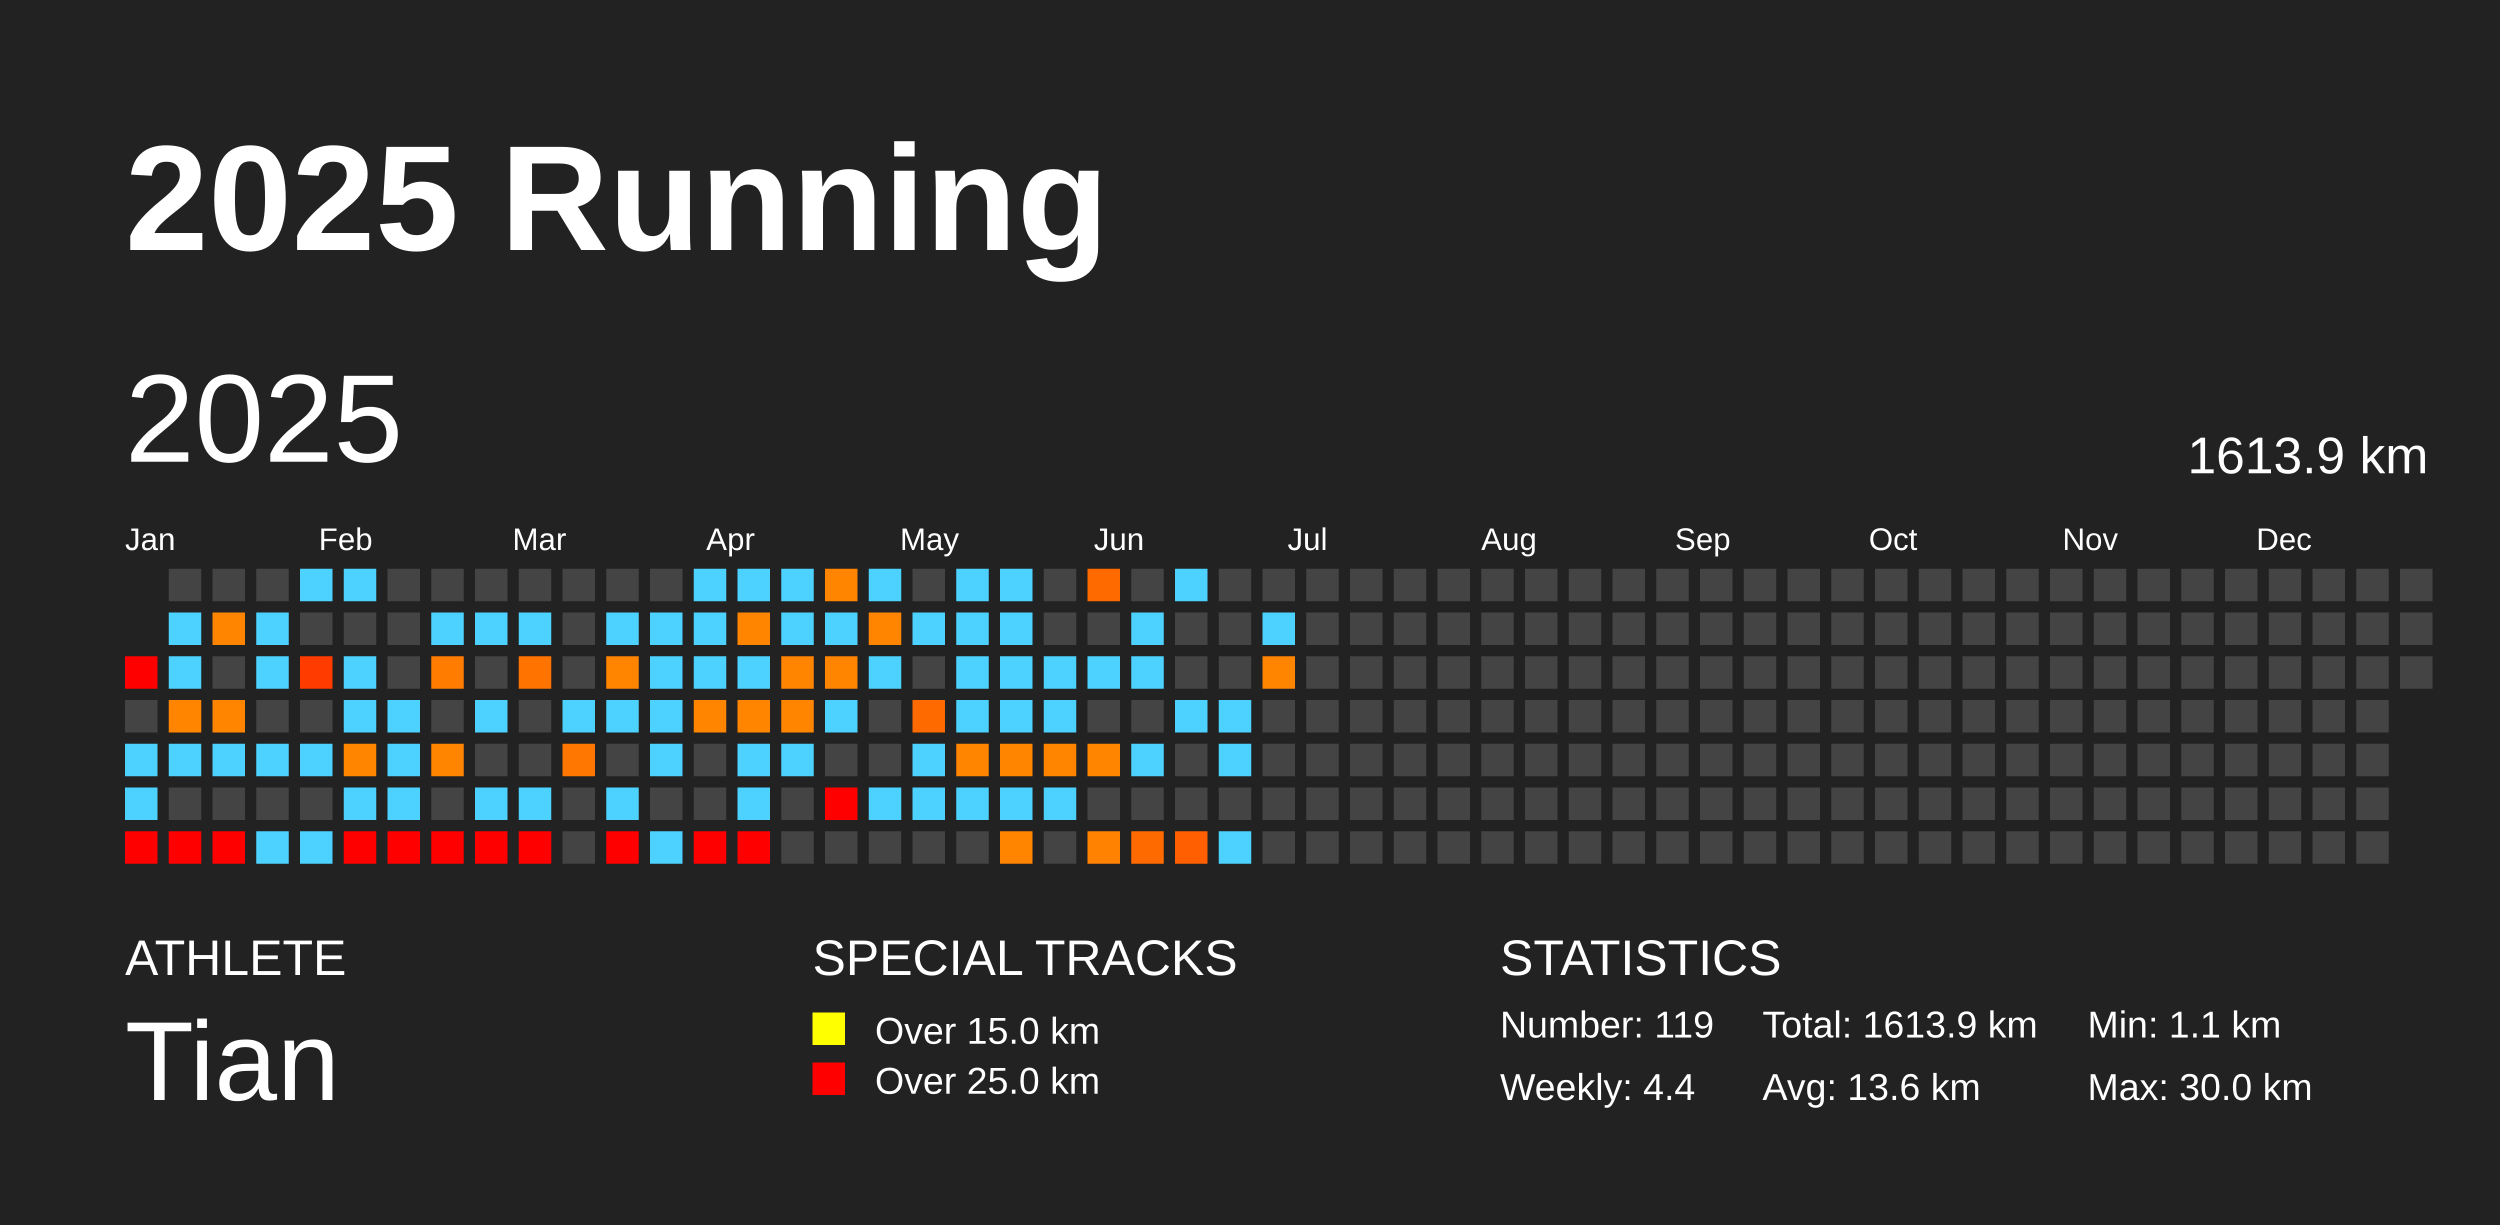
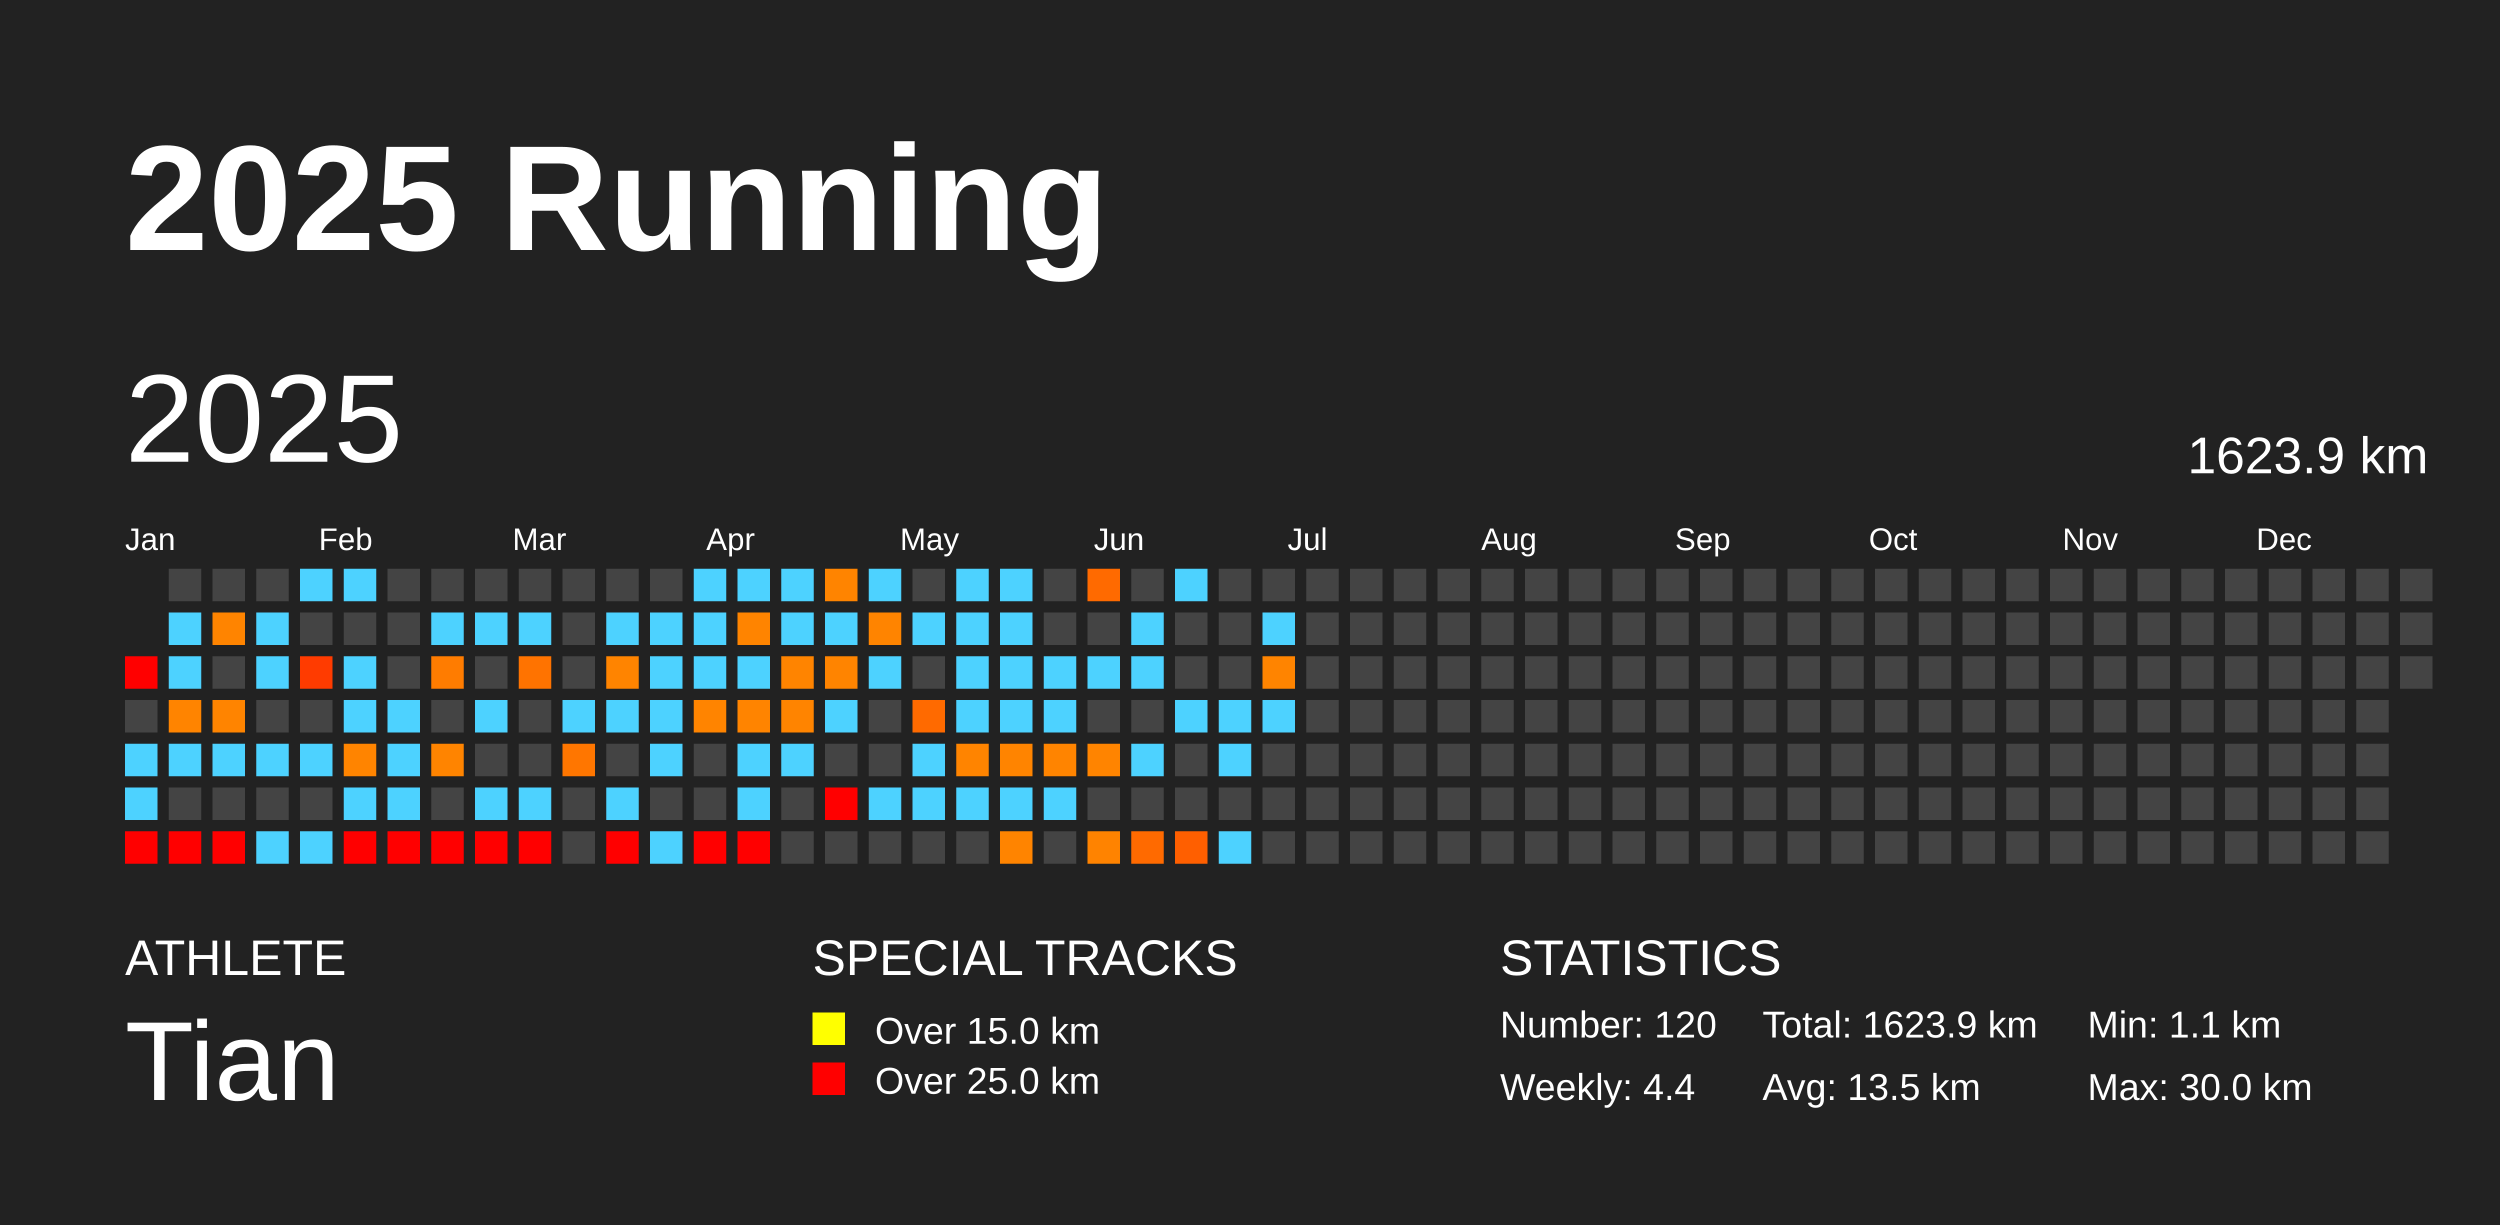
<svg xmlns="http://www.w3.org/2000/svg" baseProfile="full" height="98mm" version="1.1" viewBox="0,0,200,98" width="200mm">
  <defs />
  <rect fill="#222222" height="98" width="200" x="0" y="0" />
  <text fill="#FFFFFF" style="font-size:12px; font-family:Arial; font-weight:bold;" x="10" y="20">2025 Running</text>
  <text fill="#FFFFFF" style="font-size:4px; font-family:Arial" x="10" y="78">ATHLETE</text>
  <text fill="#FFFFFF" style="font-size:9px; font-family:Arial" x="10" y="88">Tian</text>
  <text fill="#FFFFFF" style="font-size:4px; font-family:Arial" x="65" y="78">SPECIAL TRACKS</text>
  <rect fill="yellow" height="2.6" width="2.6" x="65" y="81" />
  <text fill="#FFFFFF" style="font-size:3px; font-family:Arial" x="70" y="83.5">Over 15.0 km</text>
  <rect fill="red" height="2.6" width="2.6" x="65" y="85" />
  <text fill="#FFFFFF" style="font-size:3px; font-family:Arial" x="70" y="87.5">Over 25.0 km</text>
  <text fill="#FFFFFF" style="font-size:4px; font-family:Arial" x="120" y="78">STATISTICS</text>
-   <text fill="#FFFFFF" style="font-size:3px; font-family:Arial" x="120" y="83">Number: 119</text>
+   <text fill="#FFFFFF" style="font-size:3px; font-family:Arial" x="120" y="83">Number: 120</text>
  <text fill="#FFFFFF" style="font-size:3px; font-family:Arial" x="120" y="88">Weekly: 4.4</text>
-   <text fill="#FFFFFF" style="font-size:3px; font-family:Arial" x="141" y="83">Total: 1613.9 km</text>
-   <text fill="#FFFFFF" style="font-size:3px; font-family:Arial" x="141" y="88">Avg: 13.6 km</text>
+   <text fill="#FFFFFF" style="font-size:3px; font-family:Arial" x="141" y="83">Total: 1623.9 km</text>
+   <text fill="#FFFFFF" style="font-size:3px; font-family:Arial" x="141" y="88">Avg: 13.5 km</text>
  <text fill="#FFFFFF" style="font-size:3px; font-family:Arial" x="167" y="83">Min: 1.1 km</text>
  <text fill="#FFFFFF" style="font-size:3px; font-family:Arial" x="167" y="88">Max: 30.0 km</text>
  <text dominant-baseline="hanging" fill="#FFFFFF" style="font-size:10.0px; font-family:Arial;" x="10" y="30">2025</text>
-   <text dominant-baseline="hanging" fill="#FFFFFF" style="font-size:4.125px; font-family:Arial;" x="175" y="35">1613.9 km</text>
+   <text dominant-baseline="hanging" fill="#FFFFFF" style="font-size:4.125px; font-family:Arial;" x="175" y="35">1623.9 km</text>
  <text fill="#FFFFFF" style="font-size:2.5px; font-family:Arial" x="10.0" y="44">Jan</text>
  <text fill="#FFFFFF" style="font-size:2.5px; font-family:Arial" x="25.5" y="44">Feb</text>
  <text fill="#FFFFFF" style="font-size:2.5px; font-family:Arial" x="41.0" y="44">Mar</text>
  <text fill="#FFFFFF" style="font-size:2.5px; font-family:Arial" x="56.5" y="44">Apr</text>
  <text fill="#FFFFFF" style="font-size:2.5px; font-family:Arial" x="72.0" y="44">May</text>
  <text fill="#FFFFFF" style="font-size:2.5px; font-family:Arial" x="87.5" y="44">Jun</text>
  <text fill="#FFFFFF" style="font-size:2.5px; font-family:Arial" x="103.0" y="44">Jul</text>
  <text fill="#FFFFFF" style="font-size:2.5px; font-family:Arial" x="118.5" y="44">Aug</text>
  <text fill="#FFFFFF" style="font-size:2.5px; font-family:Arial" x="134.0" y="44">Sep</text>
  <text fill="#FFFFFF" style="font-size:2.5px; font-family:Arial" x="149.5" y="44">Oct</text>
  <text fill="#FFFFFF" style="font-size:2.5px; font-family:Arial" x="165.0" y="44">Nov</text>
  <text fill="#FFFFFF" style="font-size:2.5px; font-family:Arial" x="180.5" y="44">Dec</text>
  <rect fill="red" height="2.6" width="2.6" x="10.0" y="52.5" />
  <rect fill="#444444" height="2.6" width="2.6" x="10.0" y="56.0" />
  <rect fill="#4dd2ff" height="2.6" width="2.6" x="10.0" y="59.5" />
  <rect fill="#4dd2ff" height="2.6" width="2.6" x="10.0" y="63.0" />
  <rect fill="red" height="2.6" width="2.6" x="10.0" y="66.5" />
  <rect fill="#444444" height="2.6" width="2.6" x="13.5" y="45.5" />
  <rect fill="#4dd2ff" height="2.6" width="2.6" x="13.5" y="49.0" />
  <rect fill="#4dd2ff" height="2.6" width="2.6" x="13.5" y="52.5" />
  <rect fill="#ff8400" height="2.6" width="2.6" x="13.5" y="56.0" />
  <rect fill="#4dd2ff" height="2.6" width="2.6" x="13.5" y="59.5" />
  <rect fill="#444444" height="2.6" width="2.6" x="13.5" y="63.0" />
  <rect fill="red" height="2.6" width="2.6" x="13.5" y="66.5" />
  <rect fill="#444444" height="2.6" width="2.6" x="17.0" y="45.5" />
  <rect fill="#ff8400" height="2.6" width="2.6" x="17.0" y="49.0" />
  <rect fill="#444444" height="2.6" width="2.6" x="17.0" y="52.5" />
  <rect fill="#ff8400" height="2.6" width="2.6" x="17.0" y="56.0" />
  <rect fill="#4dd2ff" height="2.6" width="2.6" x="17.0" y="59.5" />
  <rect fill="#444444" height="2.6" width="2.6" x="17.0" y="63.0" />
  <rect fill="red" height="2.6" width="2.6" x="17.0" y="66.5" />
  <rect fill="#444444" height="2.6" width="2.6" x="20.5" y="45.5" />
  <rect fill="#4dd2ff" height="2.6" width="2.6" x="20.5" y="49.0" />
  <rect fill="#4dd2ff" height="2.6" width="2.6" x="20.5" y="52.5" />
  <rect fill="#444444" height="2.6" width="2.6" x="20.5" y="56.0" />
  <rect fill="#4dd2ff" height="2.6" width="2.6" x="20.5" y="59.5" />
  <rect fill="#444444" height="2.6" width="2.6" x="20.5" y="63.0" />
  <rect fill="#4dd2ff" height="2.6" width="2.6" x="20.5" y="66.5" />
  <rect fill="#4dd2ff" height="2.6" width="2.6" x="24.0" y="45.5" />
  <rect fill="#444444" height="2.6" width="2.6" x="24.0" y="49.0" />
  <rect fill="#ff3b00" height="2.6" width="2.6" x="24.0" y="52.5" />
  <rect fill="#444444" height="2.6" width="2.6" x="24.0" y="56.0" />
  <rect fill="#4dd2ff" height="2.6" width="2.6" x="24.0" y="59.5" />
  <rect fill="#444444" height="2.6" width="2.6" x="24.0" y="63.0" />
  <rect fill="#4dd2ff" height="2.6" width="2.6" x="24.0" y="66.5" />
  <rect fill="#4dd2ff" height="2.6" width="2.6" x="27.5" y="45.5" />
  <rect fill="#444444" height="2.6" width="2.6" x="27.5" y="49.0" />
  <rect fill="#4dd2ff" height="2.6" width="2.6" x="27.5" y="52.5" />
  <rect fill="#4dd2ff" height="2.6" width="2.6" x="27.5" y="56.0" />
  <rect fill="#ff8400" height="2.6" width="2.6" x="27.5" y="59.5" />
  <rect fill="#4dd2ff" height="2.6" width="2.6" x="27.5" y="63.0" />
  <rect fill="red" height="2.6" width="2.6" x="27.5" y="66.5" />
  <rect fill="#444444" height="2.6" width="2.6" x="31.0" y="45.5" />
  <rect fill="#444444" height="2.6" width="2.6" x="31.0" y="49.0" />
  <rect fill="#444444" height="2.6" width="2.6" x="31.0" y="52.5" />
  <rect fill="#4dd2ff" height="2.6" width="2.6" x="31.0" y="56.0" />
  <rect fill="#4dd2ff" height="2.6" width="2.6" x="31.0" y="59.5" />
  <rect fill="#4dd2ff" height="2.6" width="2.6" x="31.0" y="63.0" />
  <rect fill="red" height="2.6" width="2.6" x="31.0" y="66.5" />
  <rect fill="#444444" height="2.6" width="2.6" x="34.5" y="45.5" />
  <rect fill="#4dd2ff" height="2.6" width="2.6" x="34.5" y="49.0" />
  <rect fill="#ff7c00" height="2.6" width="2.6" x="34.5" y="52.5" />
  <rect fill="#444444" height="2.6" width="2.6" x="34.5" y="56.0" />
  <rect fill="#ff8400" height="2.6" width="2.6" x="34.5" y="59.5" />
  <rect fill="#444444" height="2.6" width="2.6" x="34.5" y="63.0" />
  <rect fill="red" height="2.6" width="2.6" x="34.5" y="66.5" />
  <rect fill="#444444" height="2.6" width="2.6" x="38.0" y="45.5" />
  <rect fill="#4dd2ff" height="2.6" width="2.6" x="38.0" y="49.0" />
  <rect fill="#444444" height="2.6" width="2.6" x="38.0" y="52.5" />
  <rect fill="#4dd2ff" height="2.6" width="2.6" x="38.0" y="56.0" />
  <rect fill="#444444" height="2.6" width="2.6" x="38.0" y="59.5" />
  <rect fill="#4dd2ff" height="2.6" width="2.6" x="38.0" y="63.0" />
  <rect fill="red" height="2.6" width="2.6" x="38.0" y="66.5" />
  <rect fill="#444444" height="2.6" width="2.6" x="41.5" y="45.5" />
  <rect fill="#4dd2ff" height="2.6" width="2.6" x="41.5" y="49.0" />
  <rect fill="#ff7300" height="2.6" width="2.6" x="41.5" y="52.5" />
  <rect fill="#444444" height="2.6" width="2.6" x="41.5" y="56.0" />
  <rect fill="#444444" height="2.6" width="2.6" x="41.5" y="59.5" />
  <rect fill="#4dd2ff" height="2.6" width="2.6" x="41.5" y="63.0" />
  <rect fill="red" height="2.6" width="2.6" x="41.5" y="66.5" />
  <rect fill="#444444" height="2.6" width="2.6" x="45.0" y="45.5" />
  <rect fill="#444444" height="2.6" width="2.6" x="45.0" y="49.0" />
  <rect fill="#444444" height="2.6" width="2.6" x="45.0" y="52.5" />
  <rect fill="#4dd2ff" height="2.6" width="2.6" x="45.0" y="56.0" />
  <rect fill="#ff7600" height="2.6" width="2.6" x="45.0" y="59.5" />
  <rect fill="#444444" height="2.6" width="2.6" x="45.0" y="63.0" />
  <rect fill="#444444" height="2.6" width="2.6" x="45.0" y="66.5" />
  <rect fill="#444444" height="2.6" width="2.6" x="48.5" y="45.5" />
  <rect fill="#4dd2ff" height="2.6" width="2.6" x="48.5" y="49.0" />
  <rect fill="#ff8400" height="2.6" width="2.6" x="48.5" y="52.5" />
  <rect fill="#4dd2ff" height="2.6" width="2.6" x="48.5" y="56.0" />
  <rect fill="#444444" height="2.6" width="2.6" x="48.5" y="59.5" />
  <rect fill="#4dd2ff" height="2.6" width="2.6" x="48.5" y="63.0" />
  <rect fill="red" height="2.6" width="2.6" x="48.5" y="66.5" />
  <rect fill="#444444" height="2.6" width="2.6" x="52.0" y="45.5" />
  <rect fill="#4dd2ff" height="2.6" width="2.6" x="52.0" y="49.0" />
  <rect fill="#4dd2ff" height="2.6" width="2.6" x="52.0" y="52.5" />
  <rect fill="#4dd2ff" height="2.6" width="2.6" x="52.0" y="56.0" />
  <rect fill="#4dd2ff" height="2.6" width="2.6" x="52.0" y="59.5" />
  <rect fill="#444444" height="2.6" width="2.6" x="52.0" y="63.0" />
  <rect fill="#4dd2ff" height="2.6" width="2.6" x="52.0" y="66.5" />
  <rect fill="#4dd2ff" height="2.6" width="2.6" x="55.5" y="45.5" />
  <rect fill="#4dd2ff" height="2.6" width="2.6" x="55.5" y="49.0" />
  <rect fill="#4dd2ff" height="2.6" width="2.6" x="55.5" y="52.5" />
  <rect fill="#ff8400" height="2.6" width="2.6" x="55.5" y="56.0" />
  <rect fill="#444444" height="2.6" width="2.6" x="55.5" y="59.5" />
  <rect fill="#444444" height="2.6" width="2.6" x="55.5" y="63.0" />
  <rect fill="red" height="2.6" width="2.6" x="55.5" y="66.5" />
  <rect fill="#4dd2ff" height="2.6" width="2.6" x="59.0" y="45.5" />
  <rect fill="#ff8400" height="2.6" width="2.6" x="59.0" y="49.0" />
  <rect fill="#4dd2ff" height="2.6" width="2.6" x="59.0" y="52.5" />
  <rect fill="#ff8400" height="2.6" width="2.6" x="59.0" y="56.0" />
  <rect fill="#4dd2ff" height="2.6" width="2.6" x="59.0" y="59.5" />
  <rect fill="#4dd2ff" height="2.6" width="2.6" x="59.0" y="63.0" />
  <rect fill="red" height="2.6" width="2.6" x="59.0" y="66.5" />
  <rect fill="#4dd2ff" height="2.6" width="2.6" x="62.5" y="45.5" />
  <rect fill="#4dd2ff" height="2.6" width="2.6" x="62.5" y="49.0" />
  <rect fill="#ff8400" height="2.6" width="2.6" x="62.5" y="52.5" />
  <rect fill="#ff8400" height="2.6" width="2.6" x="62.5" y="56.0" />
  <rect fill="#4dd2ff" height="2.6" width="2.6" x="62.5" y="59.5" />
  <rect fill="#444444" height="2.6" width="2.6" x="62.5" y="63.0" />
  <rect fill="#444444" height="2.6" width="2.6" x="62.5" y="66.5" />
  <rect fill="#ff8400" height="2.6" width="2.6" x="66.0" y="45.5" />
  <rect fill="#4dd2ff" height="2.6" width="2.6" x="66.0" y="49.0" />
  <rect fill="#ff8400" height="2.6" width="2.6" x="66.0" y="52.5" />
  <rect fill="#4dd2ff" height="2.6" width="2.6" x="66.0" y="56.0" />
  <rect fill="#444444" height="2.6" width="2.6" x="66.0" y="59.5" />
  <rect fill="red" height="2.6" width="2.6" x="66.0" y="63.0" />
  <rect fill="#444444" height="2.6" width="2.6" x="66.0" y="66.5" />
  <rect fill="#4dd2ff" height="2.6" width="2.6" x="69.5" y="45.5" />
  <rect fill="#ff8400" height="2.6" width="2.6" x="69.5" y="49.0" />
  <rect fill="#4dd2ff" height="2.6" width="2.6" x="69.5" y="52.5" />
  <rect fill="#444444" height="2.6" width="2.6" x="69.5" y="56.0" />
  <rect fill="#444444" height="2.6" width="2.6" x="69.5" y="59.5" />
  <rect fill="#4dd2ff" height="2.6" width="2.6" x="69.5" y="63.0" />
  <rect fill="#444444" height="2.6" width="2.6" x="69.5" y="66.5" />
  <rect fill="#444444" height="2.6" width="2.6" x="73.0" y="45.5" />
  <rect fill="#4dd2ff" height="2.6" width="2.6" x="73.0" y="49.0" />
  <rect fill="#444444" height="2.6" width="2.6" x="73.0" y="52.5" />
  <rect fill="#ff6a00" height="2.6" width="2.6" x="73.0" y="56.0" />
  <rect fill="#4dd2ff" height="2.6" width="2.6" x="73.0" y="59.5" />
  <rect fill="#4dd2ff" height="2.6" width="2.6" x="73.0" y="63.0" />
  <rect fill="#444444" height="2.6" width="2.6" x="73.0" y="66.5" />
  <rect fill="#4dd2ff" height="2.6" width="2.6" x="76.5" y="45.5" />
  <rect fill="#4dd2ff" height="2.6" width="2.6" x="76.5" y="49.0" />
  <rect fill="#4dd2ff" height="2.6" width="2.6" x="76.5" y="52.5" />
  <rect fill="#4dd2ff" height="2.6" width="2.6" x="76.5" y="56.0" />
  <rect fill="#ff8400" height="2.6" width="2.6" x="76.5" y="59.5" />
  <rect fill="#4dd2ff" height="2.6" width="2.6" x="76.5" y="63.0" />
  <rect fill="#444444" height="2.6" width="2.6" x="76.5" y="66.5" />
  <rect fill="#4dd2ff" height="2.6" width="2.6" x="80.0" y="45.5" />
  <rect fill="#4dd2ff" height="2.6" width="2.6" x="80.0" y="49.0" />
  <rect fill="#4dd2ff" height="2.6" width="2.6" x="80.0" y="52.5" />
  <rect fill="#4dd2ff" height="2.6" width="2.6" x="80.0" y="56.0" />
  <rect fill="#ff8400" height="2.6" width="2.6" x="80.0" y="59.5" />
  <rect fill="#4dd2ff" height="2.6" width="2.6" x="80.0" y="63.0" />
  <rect fill="#ff8400" height="2.6" width="2.6" x="80.0" y="66.5" />
  <rect fill="#444444" height="2.6" width="2.6" x="83.5" y="45.5" />
  <rect fill="#444444" height="2.6" width="2.6" x="83.5" y="49.0" />
  <rect fill="#4dd2ff" height="2.6" width="2.6" x="83.5" y="52.5" />
  <rect fill="#4dd2ff" height="2.6" width="2.6" x="83.5" y="56.0" />
  <rect fill="#ff8400" height="2.6" width="2.6" x="83.5" y="59.5" />
  <rect fill="#4dd2ff" height="2.6" width="2.6" x="83.5" y="63.0" />
  <rect fill="#444444" height="2.6" width="2.6" x="83.5" y="66.5" />
  <rect fill="#ff6a00" height="2.6" width="2.6" x="87.0" y="45.5" />
  <rect fill="#444444" height="2.6" width="2.6" x="87.0" y="49.0" />
  <rect fill="#4dd2ff" height="2.6" width="2.6" x="87.0" y="52.5" />
  <rect fill="#444444" height="2.6" width="2.6" x="87.0" y="56.0" />
  <rect fill="#ff8400" height="2.6" width="2.6" x="87.0" y="59.5" />
  <rect fill="#444444" height="2.6" width="2.6" x="87.0" y="63.0" />
  <rect fill="#ff8300" height="2.6" width="2.6" x="87.0" y="66.5" />
  <rect fill="#444444" height="2.6" width="2.6" x="90.5" y="45.5" />
  <rect fill="#4dd2ff" height="2.6" width="2.6" x="90.5" y="49.0" />
  <rect fill="#4dd2ff" height="2.6" width="2.6" x="90.5" y="52.5" />
  <rect fill="#444444" height="2.6" width="2.6" x="90.5" y="56.0" />
  <rect fill="#4dd2ff" height="2.6" width="2.6" x="90.5" y="59.5" />
  <rect fill="#444444" height="2.6" width="2.6" x="90.5" y="63.0" />
  <rect fill="#ff6a00" height="2.6" width="2.6" x="90.5" y="66.5" />
  <rect fill="#4dd2ff" height="2.6" width="2.6" x="94.0" y="45.5" />
  <rect fill="#444444" height="2.6" width="2.6" x="94.0" y="49.0" />
  <rect fill="#444444" height="2.6" width="2.6" x="94.0" y="52.5" />
  <rect fill="#4dd2ff" height="2.6" width="2.6" x="94.0" y="56.0" />
  <rect fill="#444444" height="2.6" width="2.6" x="94.0" y="59.5" />
  <rect fill="#444444" height="2.6" width="2.6" x="94.0" y="63.0" />
  <rect fill="#ff5f00" height="2.6" width="2.6" x="94.0" y="66.5" />
  <rect fill="#444444" height="2.6" width="2.6" x="97.5" y="45.5" />
  <rect fill="#444444" height="2.6" width="2.6" x="97.5" y="49.0" />
  <rect fill="#444444" height="2.6" width="2.6" x="97.5" y="52.5" />
  <rect fill="#4dd2ff" height="2.6" width="2.6" x="97.5" y="56.0" />
  <rect fill="#4dd2ff" height="2.6" width="2.6" x="97.5" y="59.5" />
  <rect fill="#444444" height="2.6" width="2.6" x="97.5" y="63.0" />
  <rect fill="#4dd2ff" height="2.6" width="2.6" x="97.5" y="66.5" />
  <rect fill="#444444" height="2.6" width="2.6" x="101.0" y="45.5" />
  <rect fill="#4dd2ff" height="2.6" width="2.6" x="101.0" y="49.0" />
  <rect fill="#ff8400" height="2.6" width="2.6" x="101.0" y="52.5" />
-   <rect fill="#444444" height="2.6" width="2.6" x="101.0" y="56.0" />
+   <rect fill="#4dd2ff" height="2.6" width="2.6" x="101.0" y="56.0" />
  <rect fill="#444444" height="2.6" width="2.6" x="101.0" y="59.5" />
  <rect fill="#444444" height="2.6" width="2.6" x="101.0" y="63.0" />
  <rect fill="#444444" height="2.6" width="2.6" x="101.0" y="66.5" />
  <rect fill="#444444" height="2.6" width="2.6" x="104.5" y="45.5" />
  <rect fill="#444444" height="2.6" width="2.6" x="104.5" y="49.0" />
  <rect fill="#444444" height="2.6" width="2.6" x="104.5" y="52.5" />
  <rect fill="#444444" height="2.6" width="2.6" x="104.5" y="56.0" />
  <rect fill="#444444" height="2.6" width="2.6" x="104.5" y="59.5" />
  <rect fill="#444444" height="2.6" width="2.6" x="104.5" y="63.0" />
  <rect fill="#444444" height="2.6" width="2.6" x="104.5" y="66.5" />
  <rect fill="#444444" height="2.6" width="2.6" x="108.0" y="45.5" />
  <rect fill="#444444" height="2.6" width="2.6" x="108.0" y="49.0" />
  <rect fill="#444444" height="2.6" width="2.6" x="108.0" y="52.5" />
  <rect fill="#444444" height="2.6" width="2.6" x="108.0" y="56.0" />
  <rect fill="#444444" height="2.6" width="2.6" x="108.0" y="59.5" />
  <rect fill="#444444" height="2.6" width="2.6" x="108.0" y="63.0" />
  <rect fill="#444444" height="2.6" width="2.6" x="108.0" y="66.5" />
  <rect fill="#444444" height="2.6" width="2.6" x="111.5" y="45.5" />
  <rect fill="#444444" height="2.6" width="2.6" x="111.5" y="49.0" />
  <rect fill="#444444" height="2.6" width="2.6" x="111.5" y="52.5" />
  <rect fill="#444444" height="2.6" width="2.6" x="111.5" y="56.0" />
  <rect fill="#444444" height="2.6" width="2.6" x="111.5" y="59.5" />
  <rect fill="#444444" height="2.6" width="2.6" x="111.5" y="63.0" />
  <rect fill="#444444" height="2.6" width="2.6" x="111.5" y="66.5" />
  <rect fill="#444444" height="2.6" width="2.6" x="115.0" y="45.5" />
  <rect fill="#444444" height="2.6" width="2.6" x="115.0" y="49.0" />
  <rect fill="#444444" height="2.6" width="2.6" x="115.0" y="52.5" />
  <rect fill="#444444" height="2.6" width="2.6" x="115.0" y="56.0" />
  <rect fill="#444444" height="2.6" width="2.6" x="115.0" y="59.5" />
  <rect fill="#444444" height="2.6" width="2.6" x="115.0" y="63.0" />
  <rect fill="#444444" height="2.6" width="2.6" x="115.0" y="66.5" />
  <rect fill="#444444" height="2.6" width="2.6" x="118.5" y="45.5" />
  <rect fill="#444444" height="2.6" width="2.6" x="118.5" y="49.0" />
  <rect fill="#444444" height="2.6" width="2.6" x="118.5" y="52.5" />
  <rect fill="#444444" height="2.6" width="2.6" x="118.5" y="56.0" />
  <rect fill="#444444" height="2.6" width="2.6" x="118.5" y="59.5" />
  <rect fill="#444444" height="2.6" width="2.6" x="118.5" y="63.0" />
  <rect fill="#444444" height="2.6" width="2.6" x="118.5" y="66.5" />
  <rect fill="#444444" height="2.6" width="2.6" x="122.0" y="45.5" />
  <rect fill="#444444" height="2.6" width="2.6" x="122.0" y="49.0" />
  <rect fill="#444444" height="2.6" width="2.6" x="122.0" y="52.5" />
  <rect fill="#444444" height="2.6" width="2.6" x="122.0" y="56.0" />
  <rect fill="#444444" height="2.6" width="2.6" x="122.0" y="59.5" />
  <rect fill="#444444" height="2.6" width="2.6" x="122.0" y="63.0" />
  <rect fill="#444444" height="2.6" width="2.6" x="122.0" y="66.5" />
  <rect fill="#444444" height="2.6" width="2.6" x="125.5" y="45.5" />
  <rect fill="#444444" height="2.6" width="2.6" x="125.5" y="49.0" />
  <rect fill="#444444" height="2.6" width="2.6" x="125.5" y="52.5" />
  <rect fill="#444444" height="2.6" width="2.6" x="125.5" y="56.0" />
  <rect fill="#444444" height="2.6" width="2.6" x="125.5" y="59.5" />
  <rect fill="#444444" height="2.6" width="2.6" x="125.5" y="63.0" />
  <rect fill="#444444" height="2.6" width="2.6" x="125.5" y="66.5" />
  <rect fill="#444444" height="2.6" width="2.6" x="129.0" y="45.5" />
  <rect fill="#444444" height="2.6" width="2.6" x="129.0" y="49.0" />
  <rect fill="#444444" height="2.6" width="2.6" x="129.0" y="52.5" />
  <rect fill="#444444" height="2.6" width="2.6" x="129.0" y="56.0" />
  <rect fill="#444444" height="2.6" width="2.6" x="129.0" y="59.5" />
  <rect fill="#444444" height="2.6" width="2.6" x="129.0" y="63.0" />
  <rect fill="#444444" height="2.6" width="2.6" x="129.0" y="66.5" />
  <rect fill="#444444" height="2.6" width="2.6" x="132.5" y="45.5" />
  <rect fill="#444444" height="2.6" width="2.6" x="132.5" y="49.0" />
  <rect fill="#444444" height="2.6" width="2.6" x="132.5" y="52.5" />
  <rect fill="#444444" height="2.6" width="2.6" x="132.5" y="56.0" />
  <rect fill="#444444" height="2.6" width="2.6" x="132.5" y="59.5" />
  <rect fill="#444444" height="2.6" width="2.6" x="132.5" y="63.0" />
  <rect fill="#444444" height="2.6" width="2.6" x="132.5" y="66.5" />
  <rect fill="#444444" height="2.6" width="2.6" x="136.0" y="45.5" />
  <rect fill="#444444" height="2.6" width="2.6" x="136.0" y="49.0" />
  <rect fill="#444444" height="2.6" width="2.6" x="136.0" y="52.5" />
  <rect fill="#444444" height="2.6" width="2.6" x="136.0" y="56.0" />
  <rect fill="#444444" height="2.6" width="2.6" x="136.0" y="59.5" />
  <rect fill="#444444" height="2.6" width="2.6" x="136.0" y="63.0" />
  <rect fill="#444444" height="2.6" width="2.6" x="136.0" y="66.5" />
  <rect fill="#444444" height="2.6" width="2.6" x="139.5" y="45.5" />
  <rect fill="#444444" height="2.6" width="2.6" x="139.5" y="49.0" />
  <rect fill="#444444" height="2.6" width="2.6" x="139.5" y="52.5" />
  <rect fill="#444444" height="2.6" width="2.6" x="139.5" y="56.0" />
  <rect fill="#444444" height="2.6" width="2.6" x="139.5" y="59.5" />
  <rect fill="#444444" height="2.6" width="2.6" x="139.5" y="63.0" />
  <rect fill="#444444" height="2.6" width="2.6" x="139.5" y="66.5" />
  <rect fill="#444444" height="2.6" width="2.6" x="143.0" y="45.5" />
  <rect fill="#444444" height="2.6" width="2.6" x="143.0" y="49.0" />
  <rect fill="#444444" height="2.6" width="2.6" x="143.0" y="52.5" />
  <rect fill="#444444" height="2.6" width="2.6" x="143.0" y="56.0" />
  <rect fill="#444444" height="2.6" width="2.6" x="143.0" y="59.5" />
  <rect fill="#444444" height="2.6" width="2.6" x="143.0" y="63.0" />
  <rect fill="#444444" height="2.6" width="2.6" x="143.0" y="66.5" />
  <rect fill="#444444" height="2.6" width="2.6" x="146.5" y="45.5" />
  <rect fill="#444444" height="2.6" width="2.6" x="146.5" y="49.0" />
  <rect fill="#444444" height="2.6" width="2.6" x="146.5" y="52.5" />
  <rect fill="#444444" height="2.6" width="2.6" x="146.5" y="56.0" />
  <rect fill="#444444" height="2.6" width="2.6" x="146.5" y="59.5" />
  <rect fill="#444444" height="2.6" width="2.6" x="146.5" y="63.0" />
  <rect fill="#444444" height="2.6" width="2.6" x="146.5" y="66.5" />
  <rect fill="#444444" height="2.6" width="2.6" x="150.0" y="45.5" />
  <rect fill="#444444" height="2.6" width="2.6" x="150.0" y="49.0" />
  <rect fill="#444444" height="2.6" width="2.6" x="150.0" y="52.5" />
  <rect fill="#444444" height="2.6" width="2.6" x="150.0" y="56.0" />
  <rect fill="#444444" height="2.6" width="2.6" x="150.0" y="59.5" />
  <rect fill="#444444" height="2.6" width="2.6" x="150.0" y="63.0" />
  <rect fill="#444444" height="2.6" width="2.6" x="150.0" y="66.5" />
  <rect fill="#444444" height="2.6" width="2.6" x="153.5" y="45.5" />
  <rect fill="#444444" height="2.6" width="2.6" x="153.5" y="49.0" />
  <rect fill="#444444" height="2.6" width="2.6" x="153.5" y="52.5" />
  <rect fill="#444444" height="2.6" width="2.6" x="153.5" y="56.0" />
  <rect fill="#444444" height="2.6" width="2.6" x="153.5" y="59.5" />
  <rect fill="#444444" height="2.6" width="2.6" x="153.5" y="63.0" />
  <rect fill="#444444" height="2.6" width="2.6" x="153.5" y="66.5" />
  <rect fill="#444444" height="2.6" width="2.6" x="157.0" y="45.5" />
  <rect fill="#444444" height="2.6" width="2.6" x="157.0" y="49.0" />
  <rect fill="#444444" height="2.6" width="2.6" x="157.0" y="52.5" />
  <rect fill="#444444" height="2.6" width="2.6" x="157.0" y="56.0" />
  <rect fill="#444444" height="2.6" width="2.6" x="157.0" y="59.5" />
  <rect fill="#444444" height="2.6" width="2.6" x="157.0" y="63.0" />
  <rect fill="#444444" height="2.6" width="2.6" x="157.0" y="66.5" />
  <rect fill="#444444" height="2.6" width="2.6" x="160.5" y="45.5" />
  <rect fill="#444444" height="2.6" width="2.6" x="160.5" y="49.0" />
  <rect fill="#444444" height="2.6" width="2.6" x="160.5" y="52.5" />
  <rect fill="#444444" height="2.6" width="2.6" x="160.5" y="56.0" />
  <rect fill="#444444" height="2.6" width="2.6" x="160.5" y="59.5" />
  <rect fill="#444444" height="2.6" width="2.6" x="160.5" y="63.0" />
  <rect fill="#444444" height="2.6" width="2.6" x="160.5" y="66.5" />
  <rect fill="#444444" height="2.6" width="2.6" x="164.0" y="45.5" />
  <rect fill="#444444" height="2.6" width="2.6" x="164.0" y="49.0" />
  <rect fill="#444444" height="2.6" width="2.6" x="164.0" y="52.5" />
  <rect fill="#444444" height="2.6" width="2.6" x="164.0" y="56.0" />
  <rect fill="#444444" height="2.6" width="2.6" x="164.0" y="59.5" />
  <rect fill="#444444" height="2.6" width="2.6" x="164.0" y="63.0" />
  <rect fill="#444444" height="2.6" width="2.6" x="164.0" y="66.5" />
  <rect fill="#444444" height="2.6" width="2.6" x="167.5" y="45.5" />
  <rect fill="#444444" height="2.6" width="2.6" x="167.5" y="49.0" />
  <rect fill="#444444" height="2.6" width="2.6" x="167.5" y="52.5" />
  <rect fill="#444444" height="2.6" width="2.6" x="167.5" y="56.0" />
  <rect fill="#444444" height="2.6" width="2.6" x="167.5" y="59.5" />
  <rect fill="#444444" height="2.6" width="2.6" x="167.5" y="63.0" />
  <rect fill="#444444" height="2.6" width="2.6" x="167.5" y="66.5" />
  <rect fill="#444444" height="2.6" width="2.6" x="171.0" y="45.5" />
  <rect fill="#444444" height="2.6" width="2.6" x="171.0" y="49.0" />
  <rect fill="#444444" height="2.6" width="2.6" x="171.0" y="52.5" />
  <rect fill="#444444" height="2.6" width="2.6" x="171.0" y="56.0" />
  <rect fill="#444444" height="2.6" width="2.6" x="171.0" y="59.5" />
  <rect fill="#444444" height="2.6" width="2.6" x="171.0" y="63.0" />
  <rect fill="#444444" height="2.6" width="2.6" x="171.0" y="66.5" />
  <rect fill="#444444" height="2.6" width="2.6" x="174.5" y="45.5" />
  <rect fill="#444444" height="2.6" width="2.6" x="174.5" y="49.0" />
  <rect fill="#444444" height="2.6" width="2.6" x="174.5" y="52.5" />
  <rect fill="#444444" height="2.6" width="2.6" x="174.5" y="56.0" />
  <rect fill="#444444" height="2.6" width="2.6" x="174.5" y="59.5" />
  <rect fill="#444444" height="2.6" width="2.6" x="174.5" y="63.0" />
  <rect fill="#444444" height="2.6" width="2.6" x="174.5" y="66.5" />
  <rect fill="#444444" height="2.6" width="2.6" x="178.0" y="45.5" />
  <rect fill="#444444" height="2.6" width="2.6" x="178.0" y="49.0" />
  <rect fill="#444444" height="2.6" width="2.6" x="178.0" y="52.5" />
  <rect fill="#444444" height="2.6" width="2.6" x="178.0" y="56.0" />
  <rect fill="#444444" height="2.6" width="2.6" x="178.0" y="59.5" />
  <rect fill="#444444" height="2.6" width="2.6" x="178.0" y="63.0" />
  <rect fill="#444444" height="2.6" width="2.6" x="178.0" y="66.5" />
  <rect fill="#444444" height="2.6" width="2.6" x="181.5" y="45.5" />
  <rect fill="#444444" height="2.6" width="2.6" x="181.5" y="49.0" />
  <rect fill="#444444" height="2.6" width="2.6" x="181.5" y="52.5" />
  <rect fill="#444444" height="2.6" width="2.6" x="181.5" y="56.0" />
  <rect fill="#444444" height="2.6" width="2.6" x="181.5" y="59.5" />
  <rect fill="#444444" height="2.6" width="2.6" x="181.5" y="63.0" />
  <rect fill="#444444" height="2.6" width="2.6" x="181.5" y="66.5" />
  <rect fill="#444444" height="2.6" width="2.6" x="185.0" y="45.5" />
  <rect fill="#444444" height="2.6" width="2.6" x="185.0" y="49.0" />
  <rect fill="#444444" height="2.6" width="2.6" x="185.0" y="52.5" />
  <rect fill="#444444" height="2.6" width="2.6" x="185.0" y="56.0" />
  <rect fill="#444444" height="2.6" width="2.6" x="185.0" y="59.5" />
  <rect fill="#444444" height="2.6" width="2.6" x="185.0" y="63.0" />
  <rect fill="#444444" height="2.6" width="2.6" x="185.0" y="66.5" />
  <rect fill="#444444" height="2.6" width="2.6" x="188.5" y="45.5" />
  <rect fill="#444444" height="2.6" width="2.6" x="188.5" y="49.0" />
  <rect fill="#444444" height="2.6" width="2.6" x="188.5" y="52.5" />
  <rect fill="#444444" height="2.6" width="2.6" x="188.5" y="56.0" />
  <rect fill="#444444" height="2.6" width="2.6" x="188.5" y="59.5" />
  <rect fill="#444444" height="2.6" width="2.6" x="188.5" y="63.0" />
  <rect fill="#444444" height="2.6" width="2.6" x="188.5" y="66.5" />
  <rect fill="#444444" height="2.6" width="2.6" x="192.0" y="45.5" />
  <rect fill="#444444" height="2.6" width="2.6" x="192.0" y="49.0" />
  <rect fill="#444444" height="2.6" width="2.6" x="192.0" y="52.5" />
</svg>
